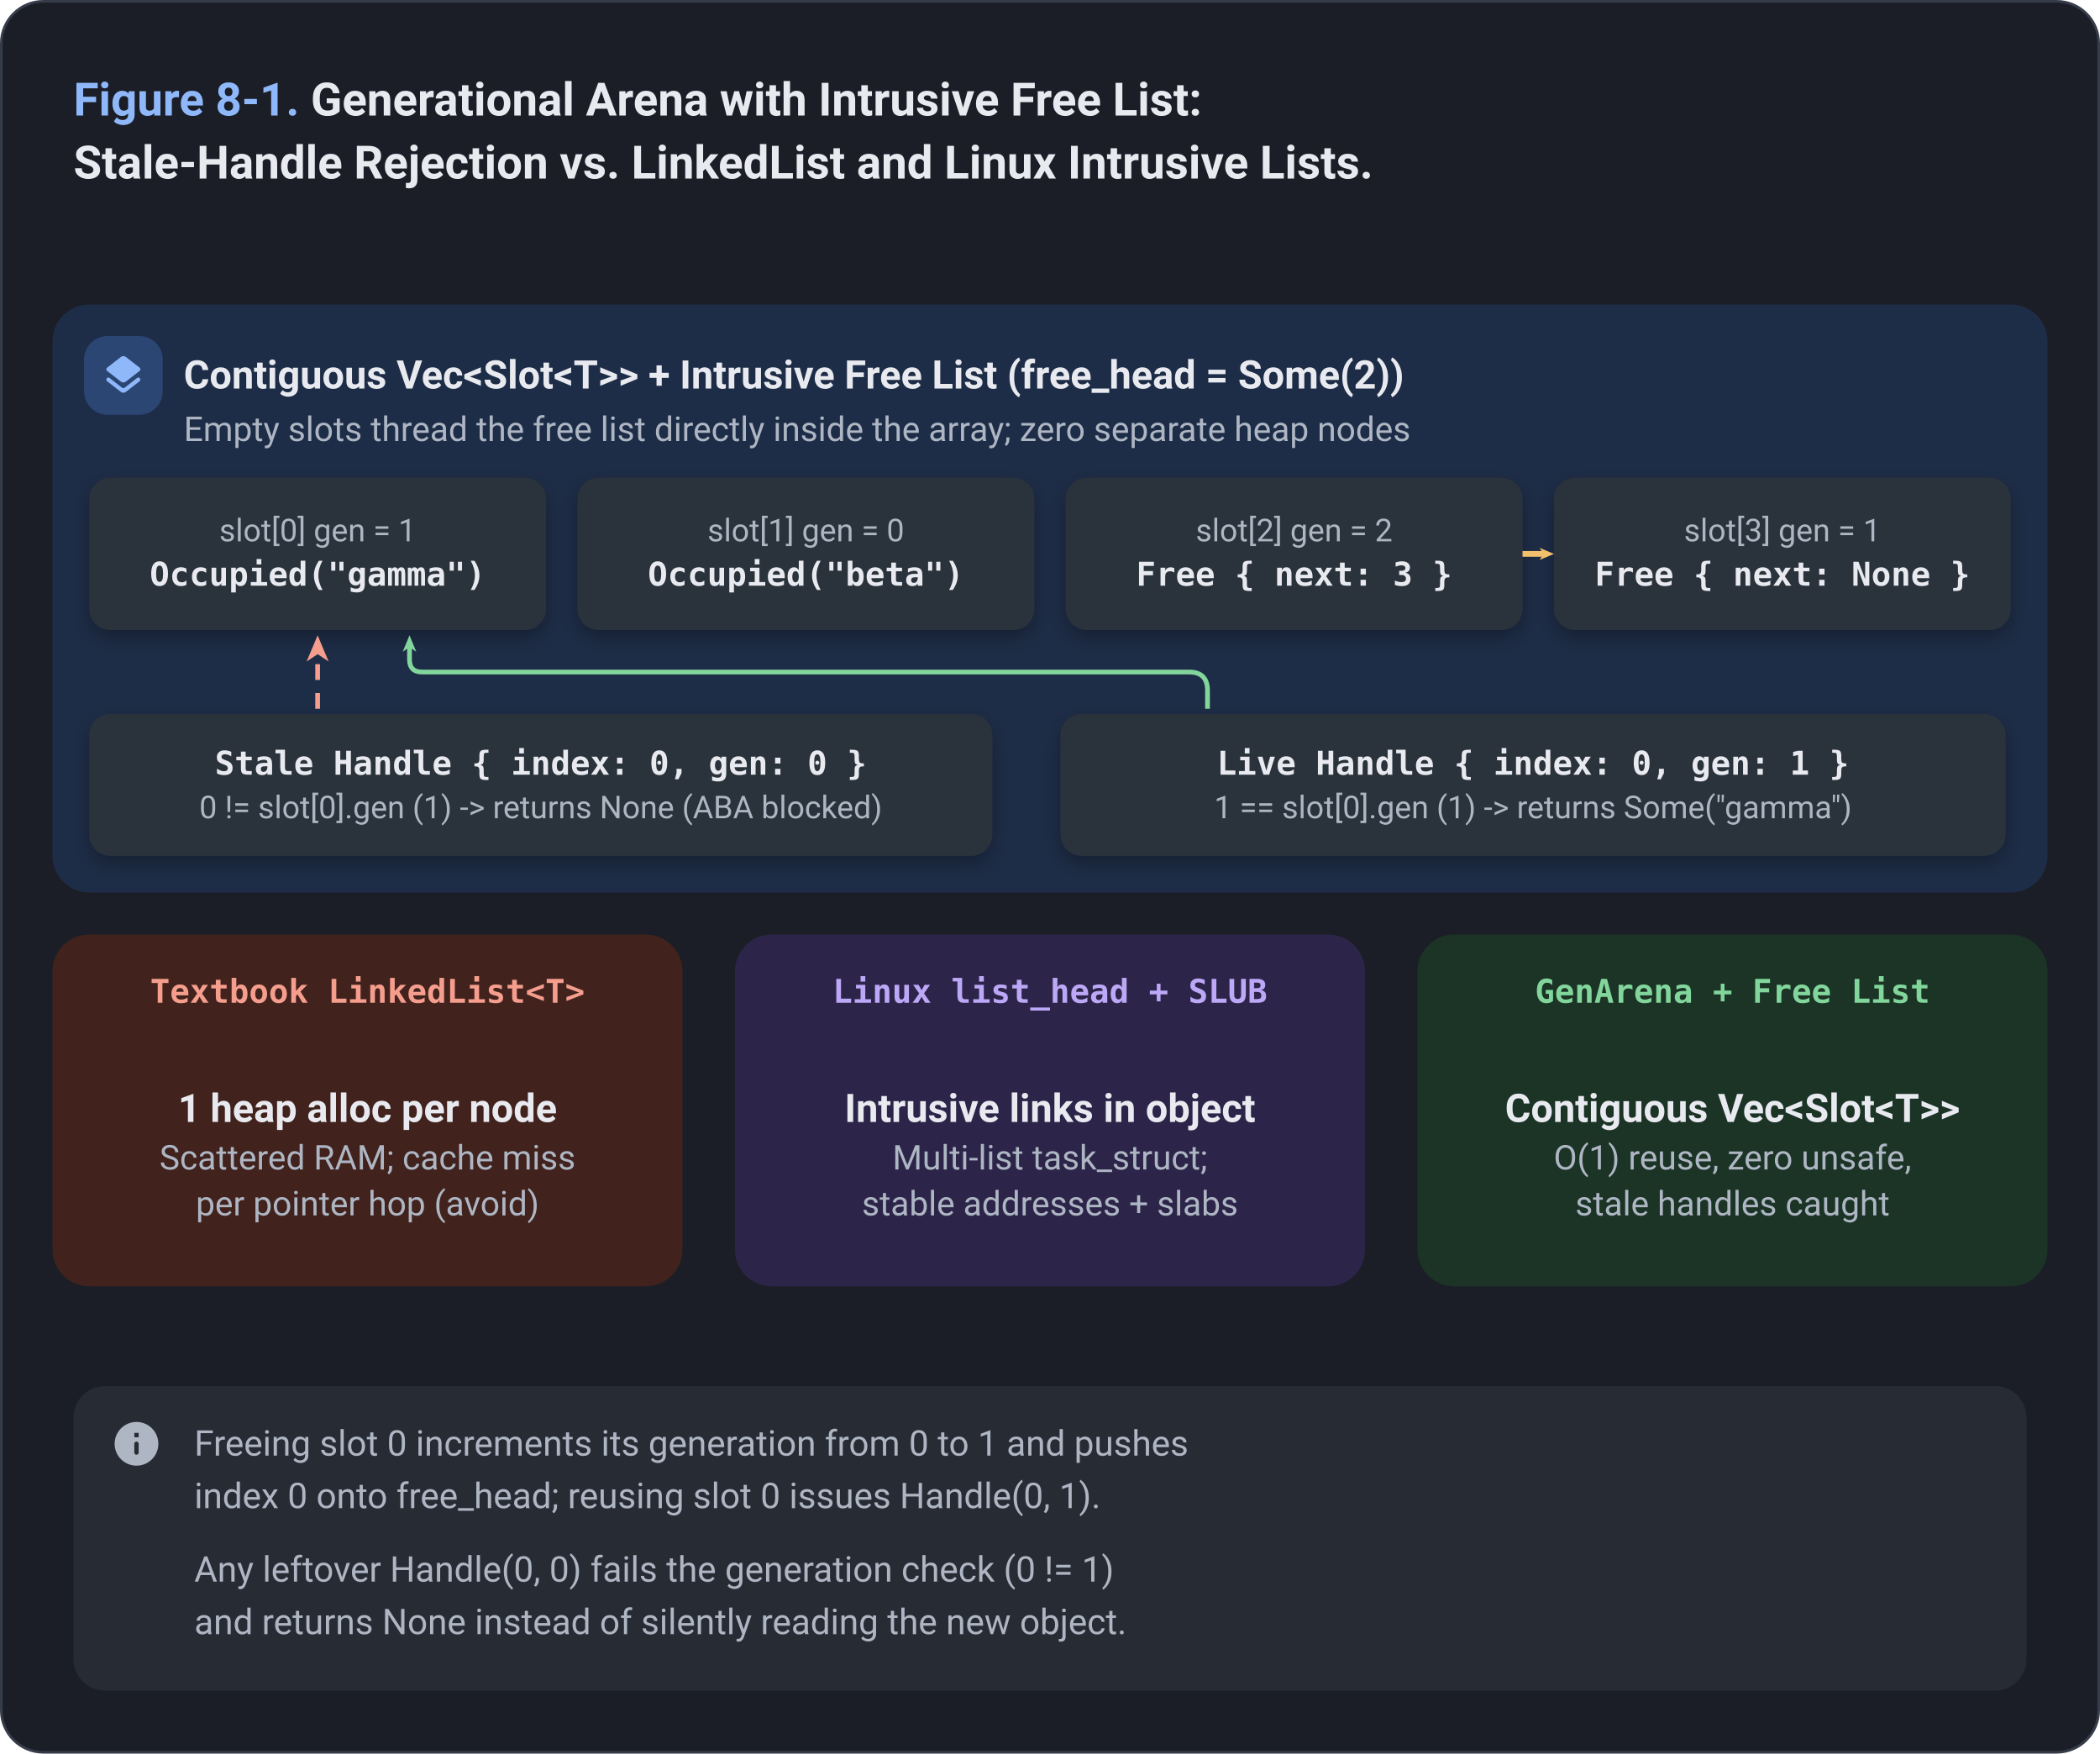
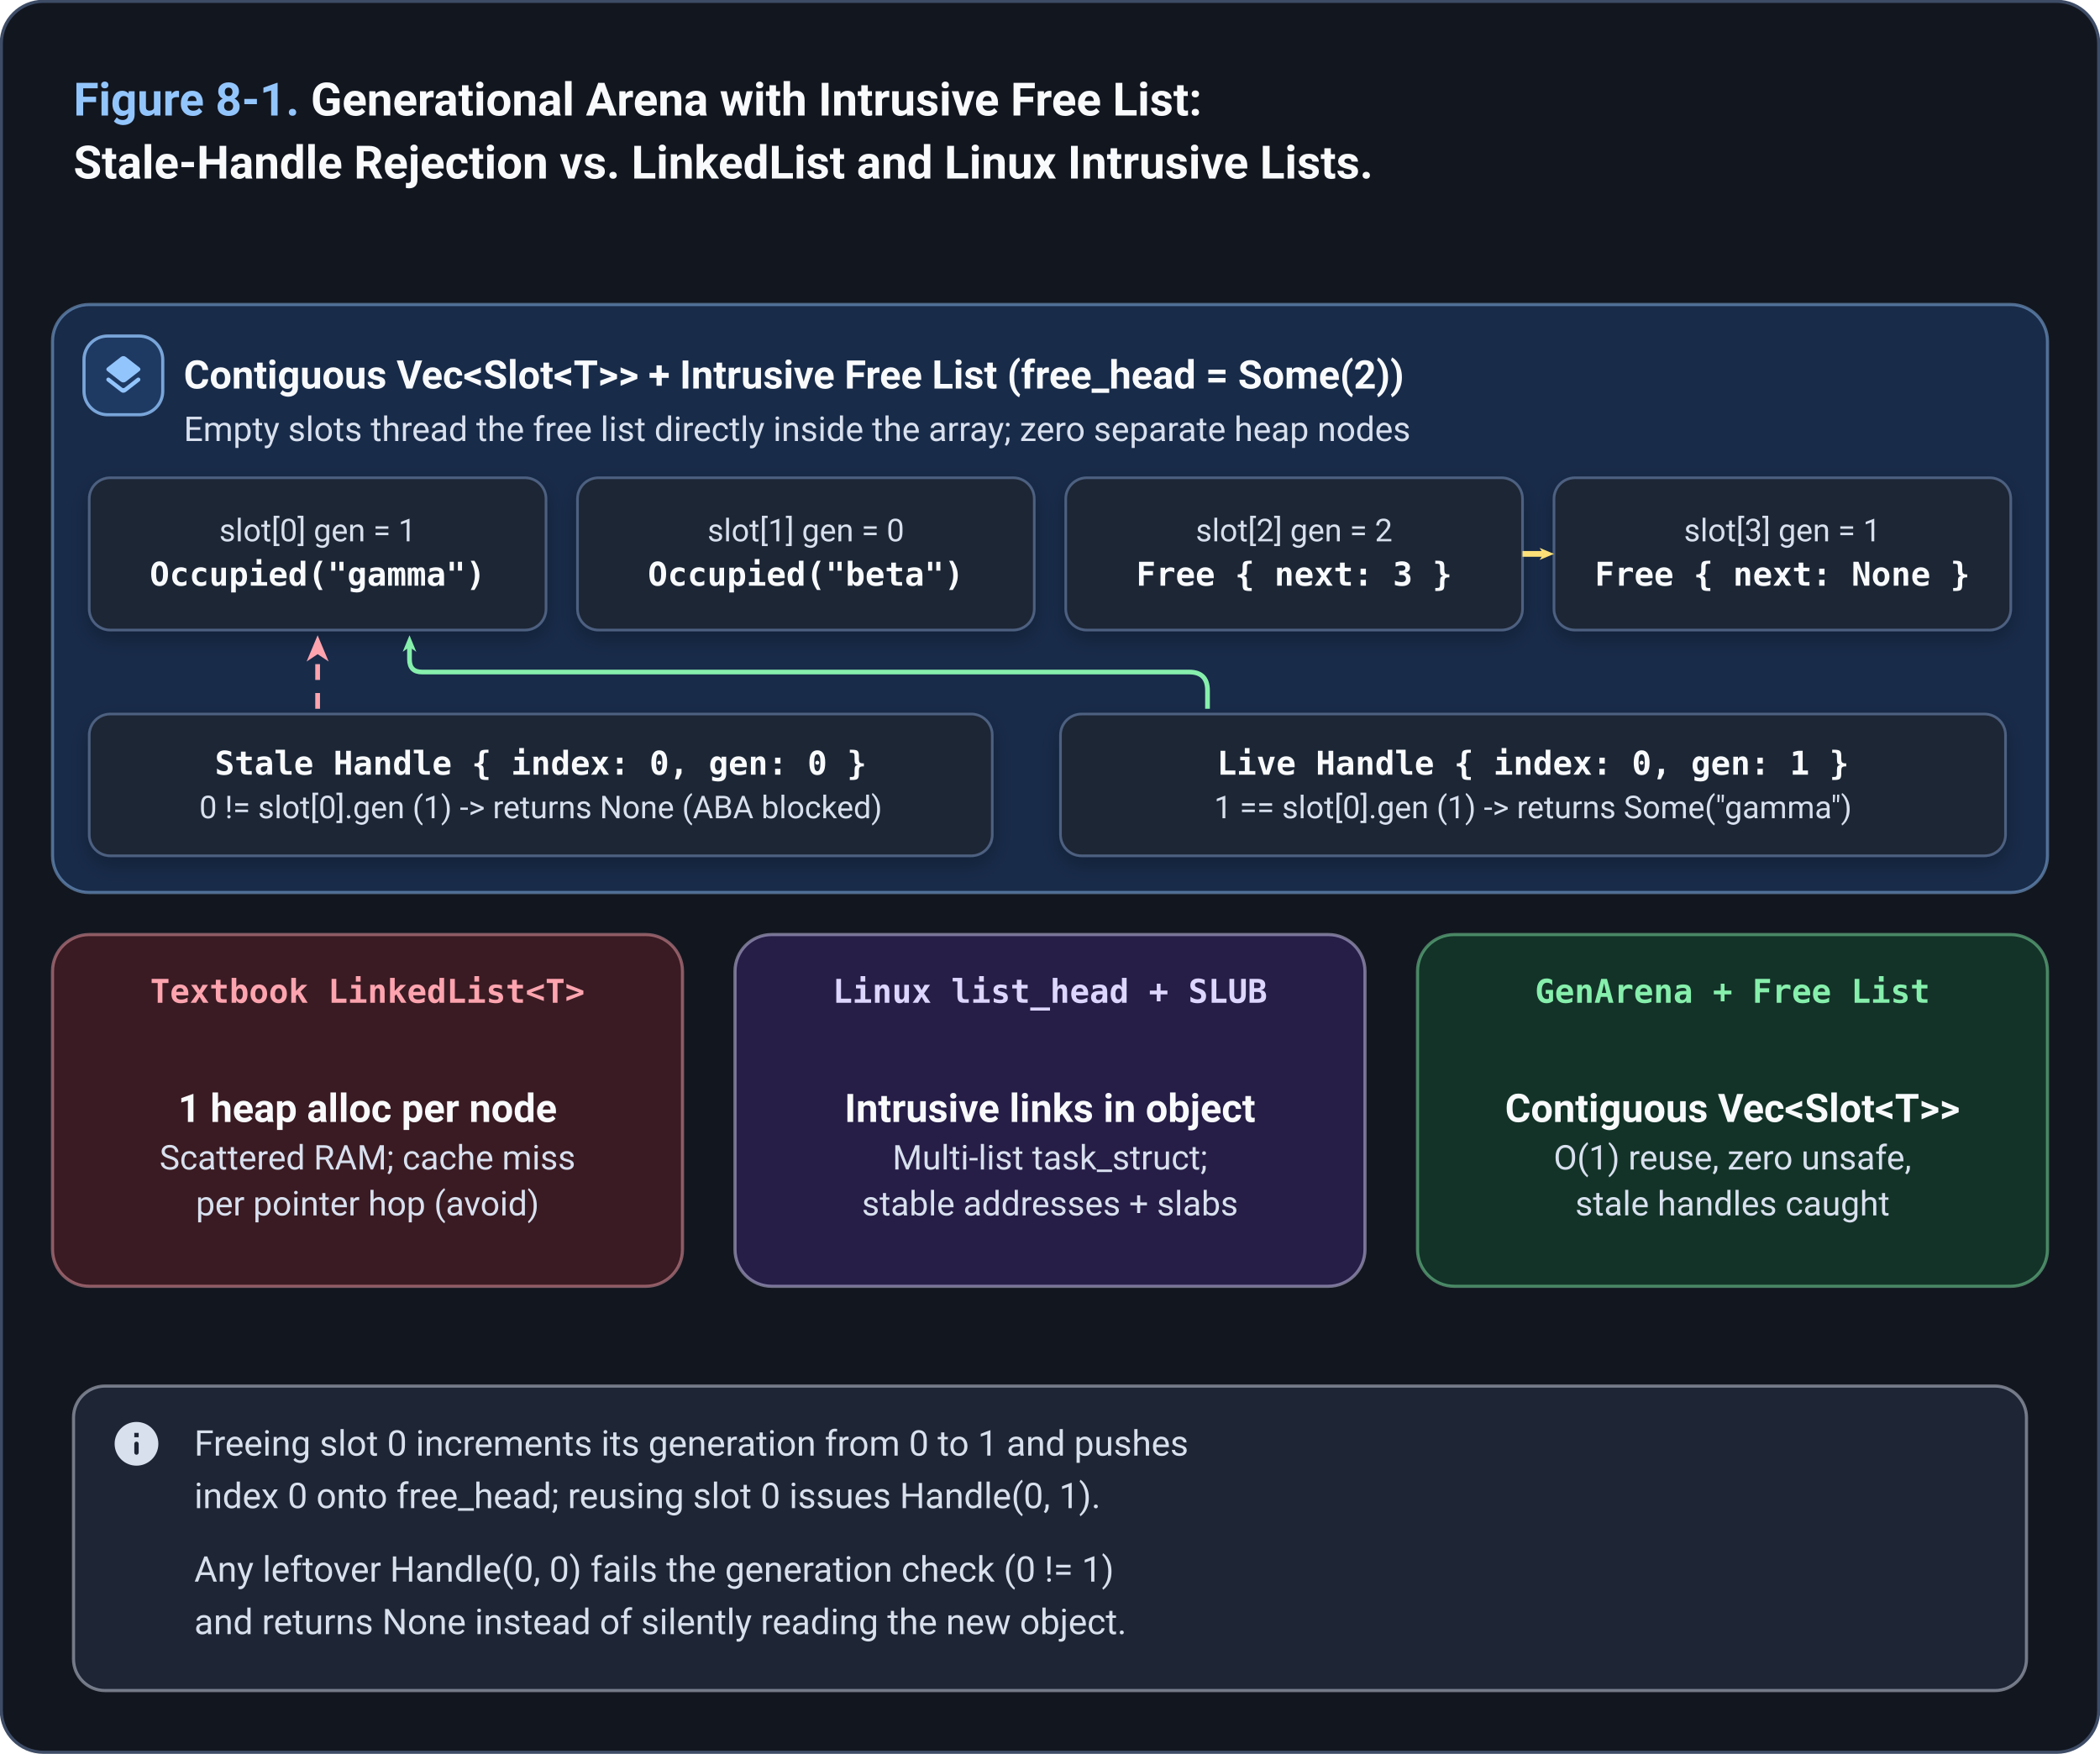
<svg xmlns="http://www.w3.org/2000/svg" viewBox="0 0 800 668" width="800" height="668">
  <style>
-     text { font-family: -apple-system, BlinkMacSystemFont, "Segoe UI", Roboto, "Helvetica Neue", Arial, sans-serif; fill: #E8EAF0; }
-     .paper { fill: #1B1E26; }
-     .frame { fill: #1B1E26; stroke: #363C49; stroke-width: 1; }
-     .card { fill: #2B303B; }
-     .hair { stroke: #363C49; stroke-width: 1.2; fill: none; }
-     .muted { fill: #AEB6C3; }
-     .ink { fill: #E8EAF0; }
+     text { font-family: -apple-system, BlinkMacSystemFont, "Segoe UI", Roboto, "Helvetica Neue", Arial, sans-serif; fill: #F8FAFC; }
+     .paper { fill: #12161F; }
+     .frame { fill: #12161F; stroke: #3E4C66; stroke-width: 1.2; }
+     .card { fill: #1E2636; stroke: #4E6080; stroke-width: 1; }
+     .hair { stroke: #3E4C66; stroke-width: 1.2; fill: none; }
+     .muted { fill: #D8E0EE; }
+     .ink { fill: #F8FAFC; }
    .title { font-size: 17.5px; font-weight: 650; }
    .head { font-size: 15.5px; font-weight: 650; }
    .name { font-size: 15px; font-weight: 650; }
    .body { font-size: 13.5px; }
    .sub { font-size: 13px; }
    .mono { font-size: 12.5px; font-family: "SF Mono", SFMono-Regular, ui-monospace, Menlo, Consolas, monospace; }
    .monob { font-size: 12.5px; font-weight: 650; font-family: "SF Mono", SFMono-Regular, ui-monospace, Menlo, Consolas, monospace; }
    .small { font-size: 12px; }
    .note { font-size: 13.5px; }
    .noteb { font-size: 13.5px; font-weight: 650; }
-     .sub, .small, .note { fill: #AEB6C3; }
-     .c-blue { fill: #1E2D47; }
-     .m-blue { fill: #2C4674; }
-     .a-blue { fill: #8FB8FA; }
-     .t-blue { fill: #8FB8FA; }
-     .w-blue { stroke: #8FB8FA; fill: none; stroke-linecap: butt; stroke-linejoin: round; }
-     .o-blue { stroke: #8FB8FA; fill: none; stroke-width: 1.5; }
-     .h-blue { stroke: #8FB8FA; stroke-width: 1.4; }
-     .c-green { fill: #1B3426; }
-     .m-green { fill: #28553B; }
-     .a-green { fill: #82D69C; }
-     .t-green { fill: #82D69C; }
-     .w-green { stroke: #82D69C; fill: none; stroke-linecap: butt; stroke-linejoin: round; }
-     .o-green { stroke: #82D69C; fill: none; stroke-width: 1.5; }
-     .h-green { stroke: #82D69C; stroke-width: 1.4; }
-     .c-amber { fill: #3A2D14; }
-     .m-amber { fill: #5E471A; }
-     .a-amber { fill: #F3C06B; }
-     .t-amber { fill: #F3C06B; }
-     .w-amber { stroke: #F3C06B; fill: none; stroke-linecap: butt; stroke-linejoin: round; }
-     .o-amber { stroke: #F3C06B; fill: none; stroke-width: 1.5; }
-     .h-amber { stroke: #F3C06B; stroke-width: 1.4; }
-     .c-red { fill: #41221D; }
-     .m-red { fill: #69322B; }
-     .a-red { fill: #F59E8D; }
-     .t-red { fill: #F59E8D; }
-     .w-red { stroke: #F59E8D; fill: none; stroke-linecap: butt; stroke-linejoin: round; }
-     .o-red { stroke: #F59E8D; fill: none; stroke-width: 1.5; }
-     .h-red { stroke: #F59E8D; stroke-width: 1.4; }
-     .c-purple { fill: #2C2549; }
-     .m-purple { fill: #453978; }
-     .a-purple { fill: #BCA8F7; }
-     .t-purple { fill: #BCA8F7; }
-     .w-purple { stroke: #BCA8F7; fill: none; stroke-linecap: butt; stroke-linejoin: round; }
-     .o-purple { stroke: #BCA8F7; fill: none; stroke-width: 1.5; }
-     .h-purple { stroke: #BCA8F7; stroke-width: 1.4; }
-     .c-teal { fill: #15332F; }
-     .m-teal { fill: #1F514B; }
-     .a-teal { fill: #72D5CA; }
-     .t-teal { fill: #72D5CA; }
-     .w-teal { stroke: #72D5CA; fill: none; stroke-linecap: butt; stroke-linejoin: round; }
-     .o-teal { stroke: #72D5CA; fill: none; stroke-width: 1.5; }
-     .h-teal { stroke: #72D5CA; stroke-width: 1.4; }
-     .c-gray { fill: #272B34; }
-     .m-gray { fill: #3A404D; }
-     .a-gray { fill: #AEB6C3; }
-     .t-gray { fill: #AEB6C3; }
-     .w-gray { stroke: #AEB6C3; fill: none; stroke-linecap: butt; stroke-linejoin: round; }
-     .o-gray { stroke: #AEB6C3; fill: none; stroke-width: 1.5; }
-     .h-gray { stroke: #AEB6C3; stroke-width: 1.4; }
-     .c-wire { fill: #272B34; }
-     .m-wire { fill: #3A404D; }
-     .a-wire { fill: #A2ABB9; }
-     .t-wire { fill: #A2ABB9; }
-     .w-wire { stroke: #A2ABB9; fill: none; stroke-linecap: butt; stroke-linejoin: round; }
-     .o-wire { stroke: #A2ABB9; fill: none; stroke-width: 1.5; }
-     .h-wire { stroke: #A2ABB9; stroke-width: 1.4; }
+     .sub, .small, .note { fill: #D8E0EE; }
+     .c-blue { fill: #182B49; stroke: #93C5FD; stroke-opacity: 0.48; stroke-width: 1.2; }
+     .m-blue { fill: #1E3A63; stroke: #93C5FD; stroke-opacity: 0.78; stroke-width: 1.2; }
+     .a-blue { fill: #93C5FD; }
+     .t-blue { fill: #93C5FD; }
+     .w-blue { stroke: #93C5FD; fill: none; stroke-linecap: butt; stroke-linejoin: round; }
+     .o-blue { stroke: #93C5FD; fill: none; stroke-width: 1.5; }
+     .h-blue { stroke: #93C5FD; stroke-width: 1.4; }
+     .c-green { fill: #133328; stroke: #86EFAC; stroke-opacity: 0.48; stroke-width: 1.2; }
+     .m-green { fill: #184D3B; stroke: #86EFAC; stroke-opacity: 0.78; stroke-width: 1.2; }
+     .a-green { fill: #86EFAC; }
+     .t-green { fill: #86EFAC; }
+     .w-green { stroke: #86EFAC; fill: none; stroke-linecap: butt; stroke-linejoin: round; }
+     .o-green { stroke: #86EFAC; fill: none; stroke-width: 1.5; }
+     .h-green { stroke: #86EFAC; stroke-width: 1.4; }
+     .c-amber { fill: #34250F; stroke: #FDE078; stroke-opacity: 0.48; stroke-width: 1.2; }
+     .m-amber { fill: #4F3814; stroke: #FDE078; stroke-opacity: 0.78; stroke-width: 1.2; }
+     .a-amber { fill: #FDE078; }
+     .t-amber { fill: #FDE078; }
+     .w-amber { stroke: #FDE078; fill: none; stroke-linecap: butt; stroke-linejoin: round; }
+     .o-amber { stroke: #FDE078; fill: none; stroke-width: 1.5; }
+     .h-amber { stroke: #FDE078; stroke-width: 1.4; }
+     .c-red { fill: #3A1B23; stroke: #FDA4AF; stroke-opacity: 0.48; stroke-width: 1.2; }
+     .m-red { fill: #582430; stroke: #FDA4AF; stroke-opacity: 0.78; stroke-width: 1.2; }
+     .a-red { fill: #FDA4AF; }
+     .t-red { fill: #FDA4AF; }
+     .w-red { stroke: #FDA4AF; fill: none; stroke-linecap: butt; stroke-linejoin: round; }
+     .o-red { stroke: #FDA4AF; fill: none; stroke-width: 1.5; }
+     .h-red { stroke: #FDA4AF; stroke-width: 1.4; }
+     .c-purple { fill: #261E47; stroke: #DDD6FE; stroke-opacity: 0.48; stroke-width: 1.2; }
+     .m-purple { fill: #382B6B; stroke: #DDD6FE; stroke-opacity: 0.78; stroke-width: 1.2; }
+     .a-purple { fill: #DDD6FE; }
+     .t-purple { fill: #DDD6FE; }
+     .w-purple { stroke: #DDD6FE; fill: none; stroke-linecap: butt; stroke-linejoin: round; }
+     .o-purple { stroke: #DDD6FE; fill: none; stroke-width: 1.5; }
+     .h-purple { stroke: #DDD6FE; stroke-width: 1.4; }
+     .c-teal { fill: #113136; stroke: #5EEAD4; stroke-opacity: 0.48; stroke-width: 1.2; }
+     .m-teal { fill: #164A52; stroke: #5EEAD4; stroke-opacity: 0.78; stroke-width: 1.2; }
+     .a-teal { fill: #5EEAD4; }
+     .t-teal { fill: #5EEAD4; }
+     .w-teal { stroke: #5EEAD4; fill: none; stroke-linecap: butt; stroke-linejoin: round; }
+     .o-teal { stroke: #5EEAD4; fill: none; stroke-width: 1.5; }
+     .h-teal { stroke: #5EEAD4; stroke-width: 1.4; }
+     .c-gray { fill: #1E2534; stroke: #D8E0EE; stroke-opacity: 0.48; stroke-width: 1.2; }
+     .m-gray { fill: #2C364A; stroke: #D8E0EE; stroke-opacity: 0.78; stroke-width: 1.2; }
+     .a-gray { fill: #D8E0EE; }
+     .t-gray { fill: #D8E0EE; }
+     .w-gray { stroke: #D8E0EE; fill: none; stroke-linecap: butt; stroke-linejoin: round; }
+     .o-gray { stroke: #D8E0EE; fill: none; stroke-width: 1.5; }
+     .h-gray { stroke: #D8E0EE; stroke-width: 1.4; }
+     .c-wire { fill: #1E2534; }
+     .m-wire { fill: #2C364A; }
+     .a-wire { fill: #CBD5E1; }
+     .t-wire { fill: #CBD5E1; }
+     .w-wire { stroke: #CBD5E1; fill: none; stroke-linecap: butt; stroke-linejoin: round; }
+     .o-wire { stroke: #CBD5E1; fill: none; stroke-width: 1.5; }
+     .h-wire { stroke: #CBD5E1; stroke-width: 1.4; }
  </style>
  <defs>
    <filter id="lift" x="-10%" y="-15%" width="120%" height="140%">
-       <feDropShadow dx="0" dy="1" stdDeviation="1.2" flood-color="#000000" flood-opacity="0.45" />
-       <feDropShadow dx="0" dy="3" stdDeviation="4" flood-color="#000000" flood-opacity="0.32" />
+       <feDropShadow dx="0" dy="1" stdDeviation="1.2" flood-color="#000000" flood-opacity="0.35" />
+       <feDropShadow dx="0" dy="3" stdDeviation="4" flood-color="#000000" flood-opacity="0.24" />
    </filter>
  </defs>
  <rect x="0.5" y="0.5" width="799" height="667" rx="16" class="frame" />
  <text x="28" y="44" class="title">
    <tspan class="t-blue">Figure 8-1.</tspan> Generational Arena with Intrusive Free List:</text>
  <text x="28" y="68" class="title">Stale-Handle Rejection vs. LinkedList and Linux Intrusive Lists.</text>
  <g transform="translate(0 98)">
    <rect x="20.0" y="18.0" width="760.0" height="224.0" rx="14" class="c-blue" />
    <rect x="32.0" y="30.0" width="30.0" height="30.0" rx="9" class="m-blue" />
    <g transform="translate(37.7 35.7) scale(0.775)" class="a-blue">
      <path d="M12.6 18.06c-.36.28-.87.28-1.23 0l-6.15-4.78a.991.991 0 0 0-1.22 0 .997.997 0 0 0 0 1.57l6.76 5.26c.72.56 1.73.56 2.46 0l6.76-5.26c.51-.4.51-1.17 0-1.57l-.01-.01a.991.991 0 0 0-1.22 0l-6.15 4.79zm.63-3.02 6.76-5.26c.51-.4.51-1.18 0-1.58l-6.76-5.26c-.72-.56-1.73-.56-2.46 0L4.01 8.21c-.51.4-.51 1.18 0 1.58l6.76 5.26c.72.56 1.74.56 2.46-.01z" />
    </g>
    <text x="70.0" y="50.0" class="name">Contiguous Vec&lt;Slot&lt;T&gt;&gt;  +  Intrusive Free List (free_head = Some(2))</text>
    <text x="70.0" y="70.0" class="sub">Empty slots thread the free list directly inside the array; zero separate heap nodes</text>
    <rect x="34.0" y="84.0" width="174.0" height="58.0" rx="8" class="card" filter="url(#lift)" />
    <text x="121.0" y="108.2" class="small" text-anchor="middle" data-fit="39.0,203.0">slot[0]  gen = 1</text>
    <text x="121.0" y="125.1" class="monob" text-anchor="middle" data-fit="39.0,203.0">Occupied("gamma")</text>
    <rect x="220.0" y="84.0" width="174.0" height="58.0" rx="8" class="card" filter="url(#lift)" />
    <text x="307.0" y="108.2" class="small" text-anchor="middle" data-fit="225.0,389.0">slot[1]  gen = 0</text>
    <text x="307.0" y="125.1" class="monob" text-anchor="middle" data-fit="225.0,389.0">Occupied("beta")</text>
    <rect x="406.0" y="84.0" width="174.0" height="58.0" rx="8" class="card" filter="url(#lift)" />
    <text x="493.0" y="108.2" class="small" text-anchor="middle" data-fit="411.0,575.0">slot[2]  gen = 2</text>
    <text x="493.0" y="125.1" class="monob" text-anchor="middle" data-fit="411.0,575.0">Free { next: 3 }</text>
    <rect x="592.0" y="84.0" width="174.0" height="58.0" rx="8" class="card" filter="url(#lift)" />
    <text x="679.0" y="108.2" class="small" text-anchor="middle" data-fit="597.0,761.0">slot[3]  gen = 1</text>
    <text x="679.0" y="125.1" class="monob" text-anchor="middle" data-fit="597.0,761.0">Free { next: None }</text>
    <polygon points="592.0,113.0 586.5,115.3 588.0,113.0 586.5,110.7" class="a-amber" />
    <path d="M580.0,113.0 L588.1,113.0" class="w-amber" stroke-width="2.2" />
    <rect x="34.0" y="174.0" width="344.0" height="54.0" rx="8" class="card" filter="url(#lift)" />
    <text x="206.0" y="197.1" class="monob" text-anchor="middle" data-fit="39.0,373.0">Stale Handle { index: 0, gen: 0 }</text>
    <text x="206.0" y="213.7" class="small" text-anchor="middle" data-fit="39.0,373.0">0 != slot[0].gen (1)  -&gt;  returns None (ABA blocked)</text>
    <rect x="404.0" y="174.0" width="360.0" height="54.0" rx="8" class="card" filter="url(#lift)" />
    <text x="584.0" y="197.1" class="monob" text-anchor="middle" data-fit="409.0,759.0">Live Handle { index: 0, gen: 1 }</text>
    <text x="584.0" y="213.7" class="small" text-anchor="middle" data-fit="409.0,759.0">1 == slot[0].gen (1)  -&gt;  returns Some("gamma")</text>
    <polygon points="121.0,144.0 125.2,154.0 121.0,151.2 116.8,154.0" class="a-red" />
    <path d="M121.0,172.0 L121.0,151.0" class="w-red" stroke-width="1.8" stroke-dasharray="6 5" />
    <polygon points="156.0,144.0 158.6,150.3 156.0,148.5 153.4,150.3" class="a-green" />
    <path d="M460.0,172.0 L460.0,165.0 Q460.0,158.0 453.0,158.0 L160.8,158.0 Q156.0,158.0 156.0,153.2 L156.0,148.4" class="w-green" stroke-width="1.8" />
    <rect x="20.0" y="258.0" width="240.0" height="134.0" rx="14" class="c-red" />
    <text x="140.0" y="284.0" class="monob t-red" text-anchor="middle" data-fit="28.0,252.0">Textbook LinkedList&lt;T&gt;</text>
    <text x="140.0" y="329.4" class="name" text-anchor="middle" data-fit="28.0,252.0">1 heap alloc per node</text>
    <text x="140.0" y="347.5" class="sub" text-anchor="middle" data-fit="28.0,252.0">Scattered RAM; cache miss</text>
    <text x="140.0" y="365.0" class="sub" text-anchor="middle" data-fit="28.0,252.0">per pointer hop (avoid)</text>
    <rect x="280.0" y="258.0" width="240.0" height="134.0" rx="14" class="c-purple" />
    <text x="400.0" y="284.0" class="monob t-purple" text-anchor="middle" data-fit="288.0,512.0">Linux list_head + SLUB</text>
    <text x="400.0" y="329.4" class="name" text-anchor="middle" data-fit="288.0,512.0">Intrusive links in object</text>
    <text x="400.0" y="347.5" class="sub" text-anchor="middle" data-fit="288.0,512.0">Multi-list task_struct;</text>
    <text x="400.0" y="365.0" class="sub" text-anchor="middle" data-fit="288.0,512.0">stable addresses + slabs</text>
    <rect x="540.0" y="258.0" width="240.0" height="134.0" rx="14" class="c-green" />
    <text x="660.0" y="284.0" class="monob t-green" text-anchor="middle" data-fit="548.0,772.0">GenArena + Free List</text>
    <text x="660.0" y="329.4" class="name" text-anchor="middle" data-fit="548.0,772.0">Contiguous Vec&lt;Slot&lt;T&gt;&gt;</text>
    <text x="660.0" y="347.5" class="sub" text-anchor="middle" data-fit="548.0,772.0">O(1) reuse, zero unsafe,</text>
    <text x="660.0" y="365.0" class="sub" text-anchor="middle" data-fit="548.0,772.0">stale handles caught</text>
  </g>
  <rect x="28" y="528" width="744" height="116" rx="12" class="c-gray" />
  <g transform="translate(42 540) scale(0.833)" class="a-gray">
    <path d="M12 2C6.48 2 2 6.48 2 12s4.48 10 10 10 10-4.48 10-10S17.52 2 12 2zm0 15c-.55 0-1-.45-1-1v-4c0-.55.45-1 1-1s1 .45 1 1v4c0 .55-.45 1-1 1zm1-8h-2V7h2v2z" />
  </g>
  <text x="74" y="554.5" class="note" data-fit="74,760">Freeing slot 0 increments its generation from 0 to 1 and pushes</text>
  <text x="74" y="574.5" class="note" data-fit="74,760">index 0 onto free_head; reusing slot 0 issues Handle(0, 1).</text>
  <text x="74" y="602.5" class="note" data-fit="74,760">Any leftover Handle(0, 0) fails the generation check (0 != 1)</text>
  <text x="74" y="622.5" class="note" data-fit="74,760">and returns None instead of silently reading the new object.</text>
</svg>
